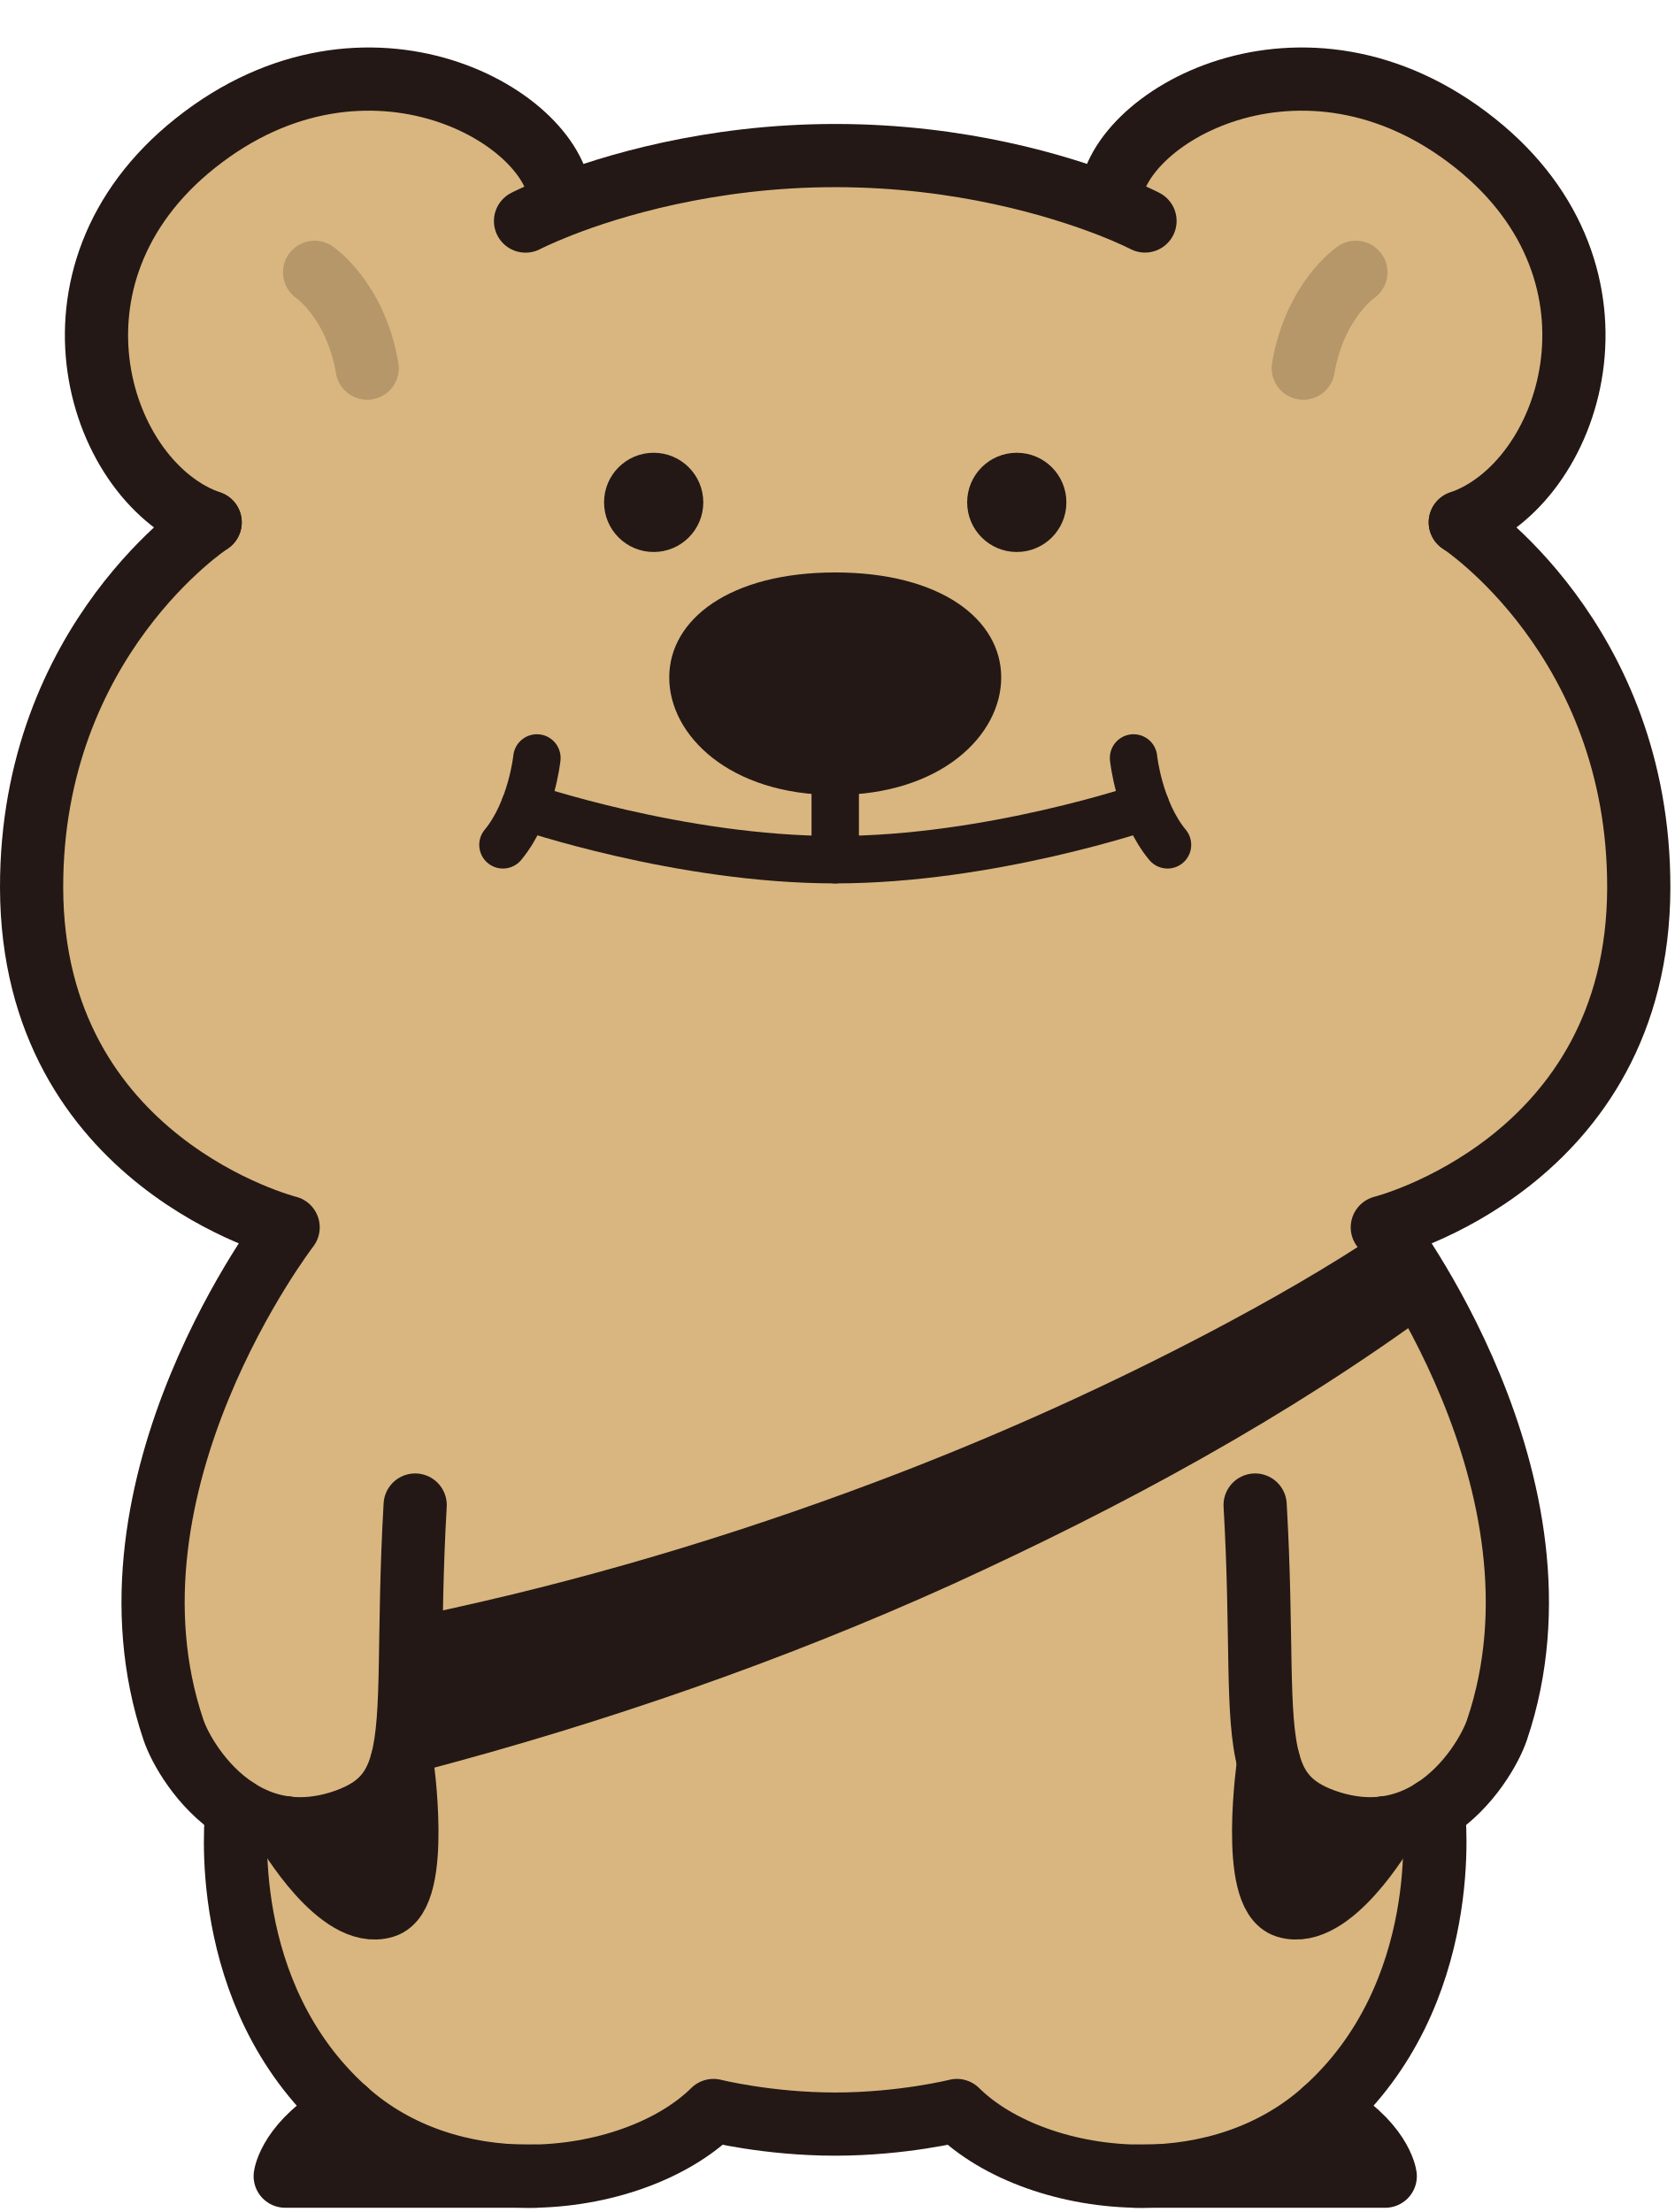
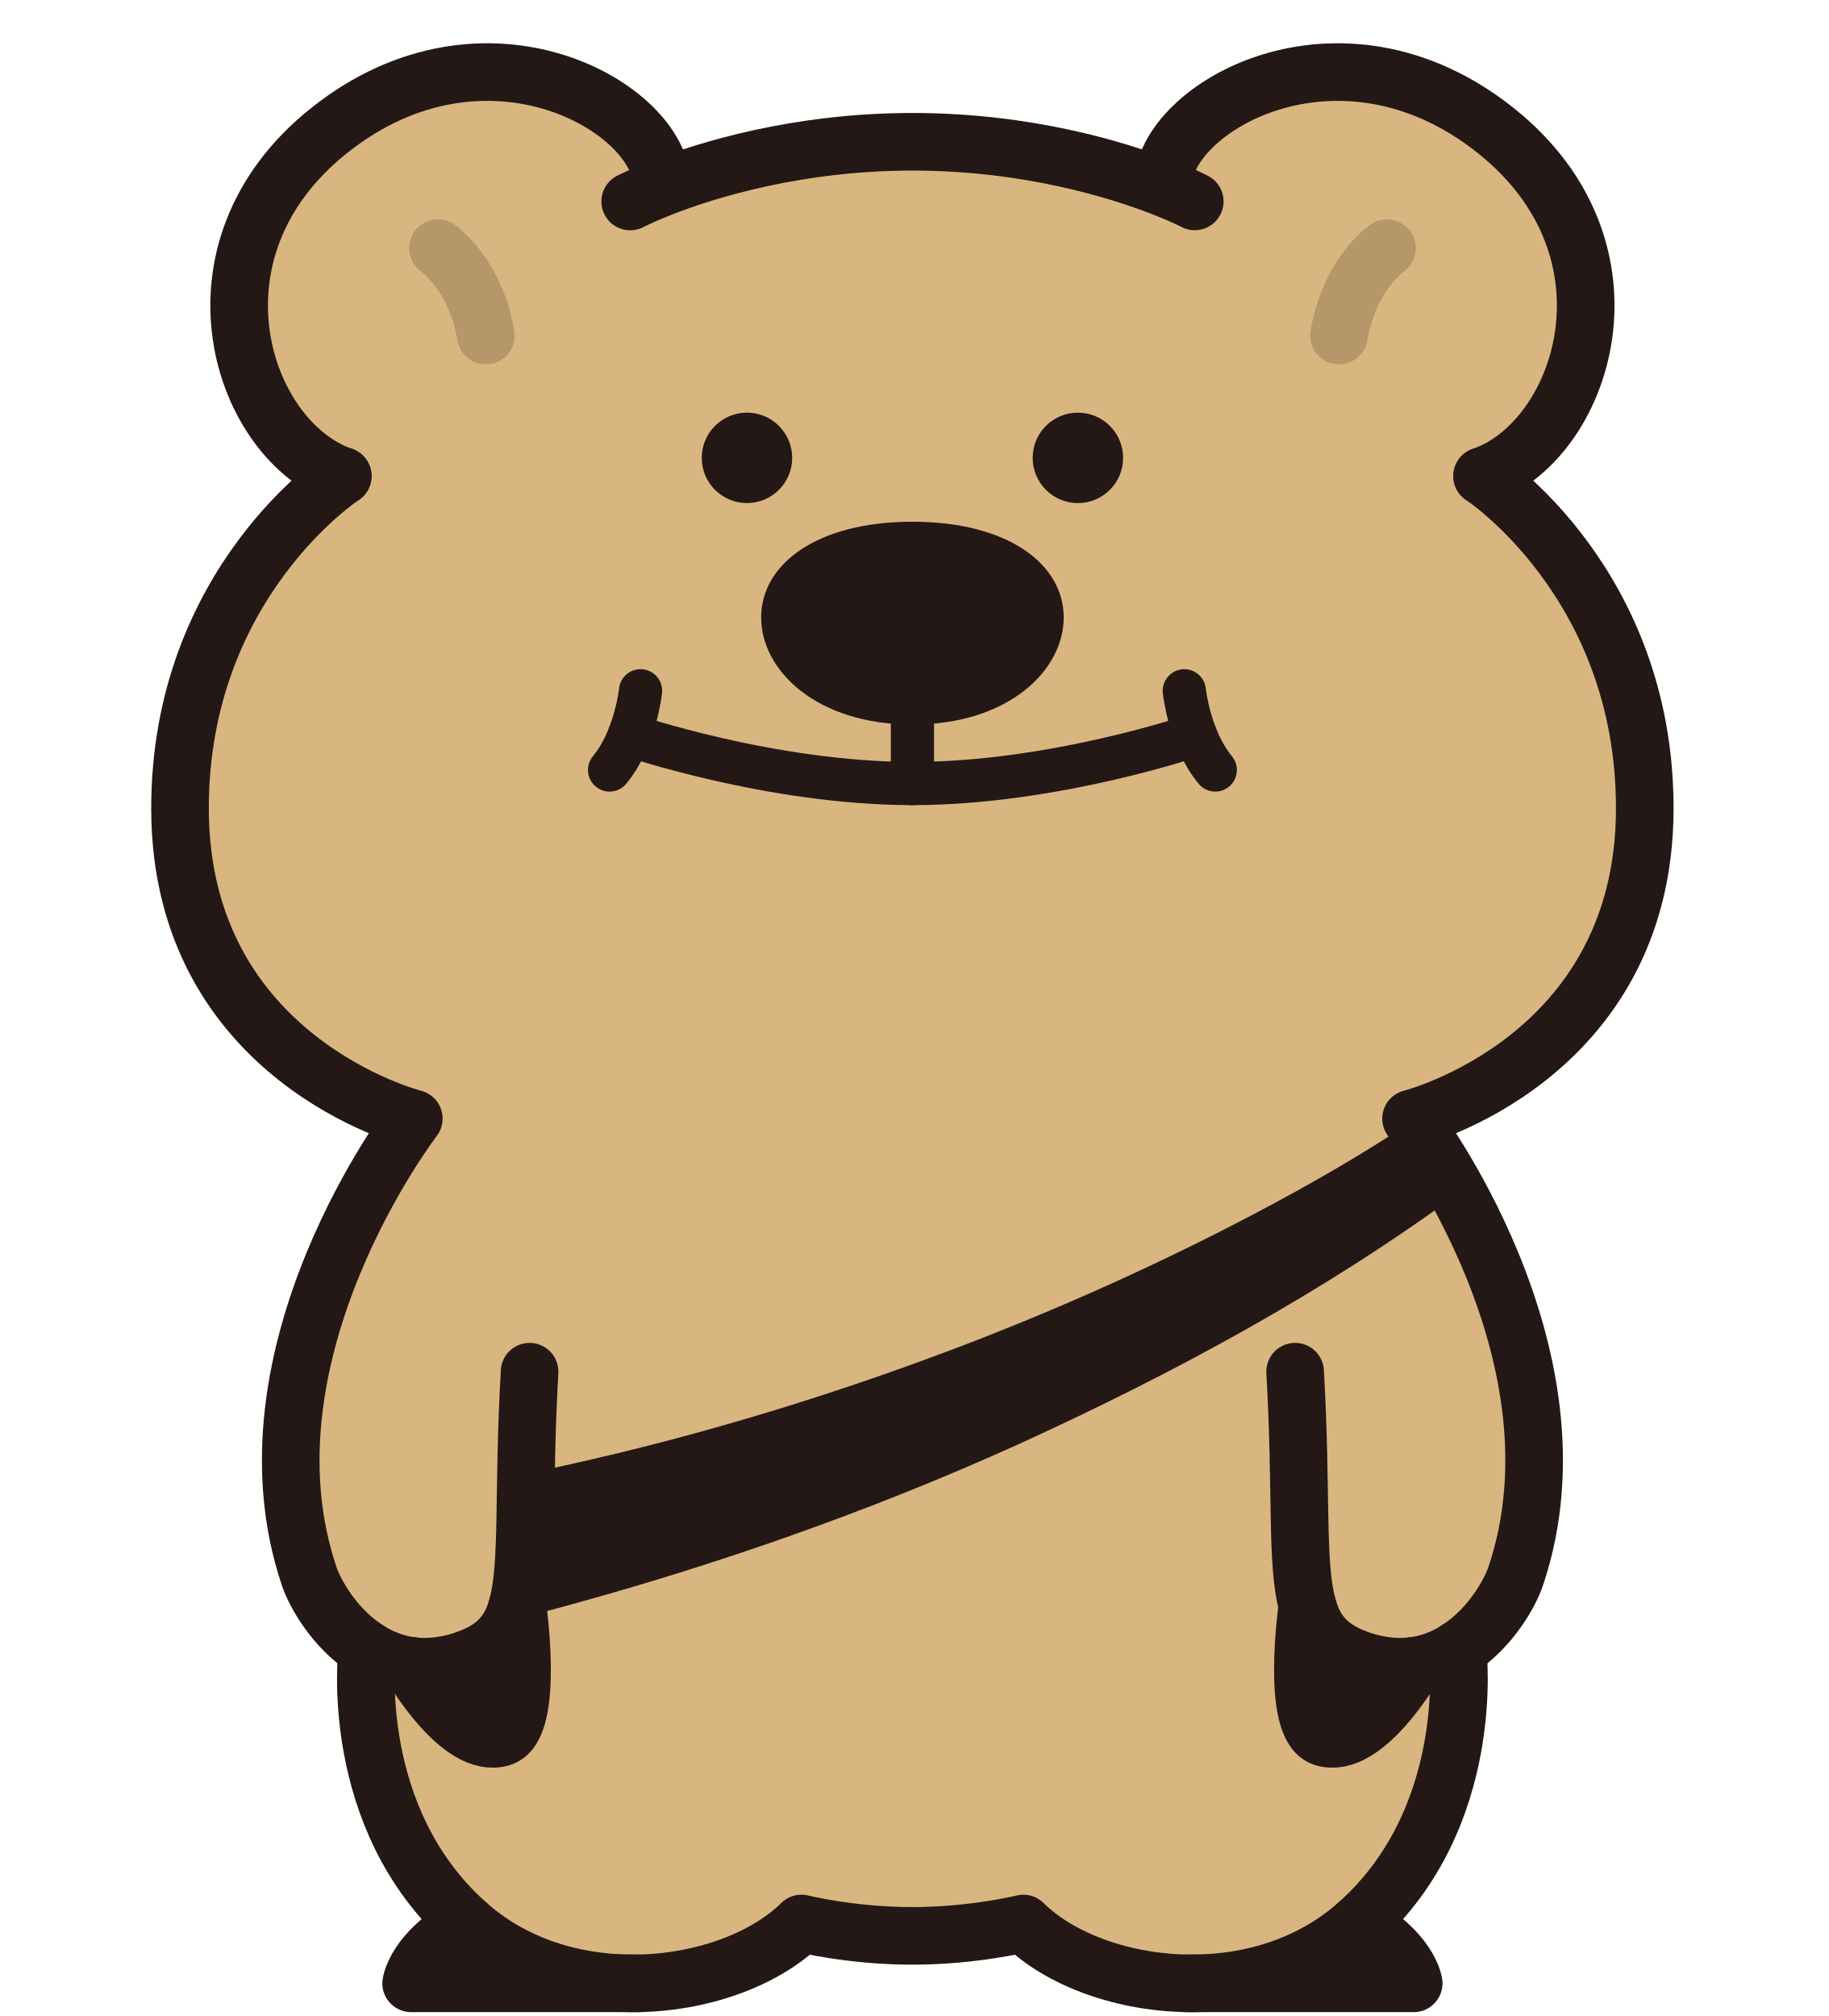
- <svg xmlns="http://www.w3.org/2000/svg" width="212" height="280" viewBox="0 0 212 280" fill="none">
-   <path d="M50.87 223.022C49.81 226.982 47.63 229.222 43.07 230.662C40.53 231.462 38.22 231.622 36.12 231.352C36.4 231.832 42.98 243.042 48.62 241.322C53.31 239.902 50.87 223.022 50.87 223.022ZM175.33 231.362C173.23 231.632 170.92 231.462 168.38 230.672C163.83 229.222 161.65 226.982 160.59 223.032H160.58C160.58 223.032 158.15 239.912 162.83 241.332C168.47 243.062 175.05 231.852 175.33 231.362ZM30.01 229.072C25.44 226.122 22.74 221.232 21.96 218.942C11.46 187.862 36.48 155.352 36.48 155.352C36.48 155.352 4.09 147.212 4.01 112.362C3.95 80.902 26.61 66.112 26.61 66.112C12.58 61.282 3.7 34.852 24.73 18.112C46.5 0.772 70.93 15.032 70.93 25.672V26.042C77.18 23.602 89.71 19.682 105.72 19.682C121.73 19.682 134.09 23.542 140.4 25.982L140.52 25.672C140.52 15.032 164.96 0.772 186.72 18.112C207.75 34.852 198.86 61.282 184.84 66.112C184.84 66.112 207.49 80.902 207.43 112.362C207.36 147.212 174.97 155.352 174.97 155.352C174.97 155.352 199.99 187.862 189.49 218.942C188.72 221.242 186.02 226.132 181.44 229.072C181.52 229.682 184.11 252.392 167.64 267.142C161.09 273.002 152.66 275.462 144.55 275.462C135.18 275.462 126.23 272.192 121.13 267.142C121.13 267.142 114.26 268.862 105.72 268.862C97.18 268.862 90.32 267.142 90.32 267.142C85.22 272.182 76.27 275.462 66.9 275.462C58.78 275.462 50.34 273.012 43.8 267.142C27.34 252.392 29.93 229.682 30.01 229.072Z" fill="#D9B680" />
-   <path d="M175.34 275.462H144.55C152.67 275.462 161.09 273.012 167.64 267.142C174.75 271.042 175.34 275.462 175.34 275.462Z" fill="#231815" />
-   <path d="M168.38 230.672C170.92 231.472 173.23 231.632 175.33 231.362C175.05 231.842 168.47 243.052 162.83 241.332C158.14 239.912 160.58 223.032 160.58 223.032H160.59C161.65 226.992 163.83 229.232 168.38 230.672Z" fill="#231815" />
-   <path d="M66.9 275.462H36.11C36.11 275.462 36.69 271.042 43.8 267.142C50.35 273.002 58.79 275.462 66.9 275.462Z" fill="#231815" />
-   <path d="M50.87 223.022C50.87 223.022 53.3 239.902 48.62 241.322C42.98 243.052 36.4 231.842 36.12 231.352C38.22 231.622 40.53 231.452 43.07 230.662C47.63 229.212 49.81 226.972 50.87 223.022Z" fill="#231815" />
-   <path d="M26.6 66.122C12.57 61.292 3.69 34.862 24.72 18.122C46.49 0.782 70.92 15.042 70.92 25.682" stroke="#231815" stroke-width="8" stroke-linecap="round" stroke-linejoin="round" />
-   <path d="M184.84 66.122C198.86 61.292 207.75 34.862 186.72 18.122C164.95 0.782 140.52 15.042 140.52 25.682" stroke="#231815" stroke-width="8" stroke-linecap="round" stroke-linejoin="round" />
-   <path d="M26.6 66.122C26.6 66.122 3.95 80.912 4 112.372C4.08 147.222 36.47 155.362 36.47 155.362C36.47 155.362 11.45 187.872 21.95 218.952C22.72 221.252 25.42 226.142 30 229.082C31.76 230.222 33.8 231.062 36.11 231.372C38.21 231.642 40.52 231.472 43.06 230.682C47.62 229.232 49.8 226.992 50.86 223.042C52.47 217.102 51.59 207.282 52.55 190.512" stroke="#231815" stroke-width="8" stroke-linecap="round" stroke-linejoin="round" />
-   <path d="M184.84 66.122C184.84 66.122 207.49 80.912 207.43 112.372C207.36 147.222 174.97 155.362 174.97 155.362C174.97 155.362 199.99 187.872 189.49 218.952C188.72 221.252 186.02 226.142 181.44 229.082C179.68 230.222 177.64 231.062 175.33 231.372C173.23 231.642 170.92 231.472 168.38 230.682C163.83 229.232 161.65 226.992 160.59 223.042C158.96 217.102 159.84 207.282 158.87 190.512" stroke="#231815" stroke-width="8" stroke-linecap="round" stroke-linejoin="round" />
-   <path d="M36.11 231.352H36.12C36.4 231.842 42.98 243.052 48.62 241.332C53.31 239.912 50.87 223.032 50.87 223.032" stroke="#231815" stroke-width="8" stroke-linecap="round" stroke-linejoin="round" />
-   <path d="M67.76 275.462H36.1C36.1 275.462 36.68 271.042 43.79 267.142" stroke="#231815" stroke-width="8" stroke-linecap="round" stroke-linejoin="round" />
-   <path d="M144.93 27.972C144.93 27.972 143.33 27.132 140.4 25.992C134.09 23.552 121.64 19.692 105.72 19.692C89.8 19.692 77.18 23.602 70.93 26.052C68.08 27.172 66.52 27.982 66.52 27.982" stroke="#231815" stroke-width="8" stroke-linecap="round" stroke-linejoin="round" />
-   <path d="M175.34 231.352H175.33C175.05 231.842 168.47 243.052 162.83 241.332C158.14 239.912 160.58 223.032 160.58 223.032" stroke="#231815" stroke-width="8" stroke-linecap="round" stroke-linejoin="round" />
-   <path d="M181.43 229.072C181.51 229.692 184.1 252.402 167.63 267.152C161.08 273.012 152.65 275.472 144.54 275.472C135.17 275.472 126.22 272.202 121.12 267.152C121.12 267.152 114.25 268.872 105.71 268.872C97.17 268.872 90.31 267.152 90.31 267.152C85.21 272.192 76.26 275.472 66.89 275.472C58.77 275.472 50.33 273.022 43.79 267.152C27.33 252.402 29.92 229.692 30 229.082" stroke="#231815" stroke-width="8" stroke-linecap="round" stroke-linejoin="round" />
-   <path d="M143.67 275.462H175.34C175.34 275.462 174.75 271.042 167.64 267.142" stroke="#231815" stroke-width="8" stroke-linecap="round" stroke-linejoin="round" />
-   <path d="M182.05 165.372C162.96 179.442 142.02 190.742 120.49 200.572C99.02 210.292 76.45 218.092 53.66 224.102L49.34 205.332L57.61 203.502C76.9 199.242 96.03 193.342 114.45 186.212C127.66 181.082 140.63 175.202 153.18 168.602C160.6 164.692 168.01 160.472 174.96 155.822L182.05 165.382V165.372Z" fill="#231815" />
-   <path d="M126.73 85.752C126.73 93.092 119.08 100.632 105.72 100.632C92.36 100.632 84.71 93.092 84.71 85.752C84.71 78.412 92.36 72.462 105.72 72.462C119.08 72.462 126.73 78.412 126.73 85.752Z" fill="#231815" />
-   <path d="M82.74 69.872C86.208 69.872 89.02 67.061 89.02 63.592C89.02 60.124 86.208 57.312 82.74 57.312C79.272 57.312 76.46 60.124 76.46 63.592C76.46 67.061 79.272 69.872 82.74 69.872Z" fill="#231815" />
-   <path d="M128.7 69.872C132.168 69.872 134.98 67.061 134.98 63.592C134.98 60.124 132.168 57.312 128.7 57.312C125.232 57.312 122.42 60.124 122.42 63.592C122.42 67.061 125.232 69.872 128.7 69.872Z" fill="#231815" />
-   <path d="M67.96 95.942C67.96 95.942 67.29 102.552 63.66 106.942" stroke="#231815" stroke-width="6" stroke-linecap="round" stroke-linejoin="round" />
-   <path d="M145.03 102.082C145.03 102.082 125.39 108.822 105.72 108.822C86.06 108.822 66.41 102.082 66.41 102.082" stroke="#231815" stroke-width="6" stroke-linecap="round" stroke-linejoin="round" />
-   <path d="M143.48 95.942C143.48 95.942 144.15 102.552 147.78 106.942" stroke="#231815" stroke-width="6" stroke-linecap="round" stroke-linejoin="round" />
-   <path d="M105.72 87.722V108.822" stroke="#231815" stroke-width="6" stroke-linecap="round" stroke-linejoin="round" />
-   <path opacity="0.2" d="M39.82 34.472C39.82 34.472 45 37.972 46.48 46.602" stroke="#231815" stroke-width="8" stroke-linecap="round" stroke-linejoin="round" />
-   <path opacity="0.2" d="M171.62 34.472C171.62 34.472 166.44 37.972 164.96 46.602" stroke="#231815" stroke-width="8" stroke-linecap="round" stroke-linejoin="round" />
+ <svg xmlns="http://www.w3.org/2000/svg" width="254" height="280" viewBox="0 0 254 280" fill="none">
+   <path d="M71.87 223.022C70.81 226.982 68.63 229.222 64.07 230.662C61.53 231.462 59.22 231.622 57.12 231.352C57.4 231.832 63.98 243.042 69.62 241.322C74.31 239.902 71.87 223.022 71.87 223.022ZM196.33 231.362C194.23 231.632 191.92 231.462 189.38 230.672C184.83 229.222 182.65 226.982 181.59 223.032H181.58C181.58 223.032 179.15 239.912 183.83 241.332C189.47 243.062 196.05 231.852 196.33 231.362ZM51.01 229.072C46.44 226.122 43.74 221.232 42.96 218.942C32.46 187.862 57.48 155.352 57.48 155.352C57.48 155.352 25.09 147.212 25.01 112.362C24.95 80.902 47.61 66.112 47.61 66.112C33.58 61.282 24.7 34.852 45.73 18.112C67.5 0.772 91.93 15.032 91.93 25.672V26.042C98.18 23.602 110.71 19.682 126.72 19.682C142.73 19.682 155.09 23.542 161.4 25.982L161.52 25.672C161.52 15.032 185.96 0.772 207.72 18.112C228.75 34.852 219.86 61.282 205.84 66.112C205.84 66.112 228.49 80.902 228.43 112.362C228.36 147.212 195.97 155.352 195.97 155.352C195.97 155.352 220.99 187.862 210.49 218.942C209.72 221.242 207.02 226.132 202.44 229.072C202.52 229.682 205.11 252.392 188.64 267.142C182.09 273.002 173.66 275.462 165.55 275.462C156.18 275.462 147.23 272.192 142.13 267.142C142.13 267.142 135.26 268.862 126.72 268.862C118.18 268.862 111.32 267.142 111.32 267.142C106.22 272.182 97.27 275.462 87.9 275.462C79.78 275.462 71.34 273.012 64.8 267.142C48.34 252.392 50.93 229.682 51.01 229.072Z" fill="#D9B680" />
+   <path d="M196.34 275.462H165.55C173.67 275.462 182.09 273.012 188.64 267.142C195.75 271.042 196.34 275.462 196.34 275.462Z" fill="#231815" />
+   <path d="M189.38 230.672C191.92 231.472 194.23 231.632 196.33 231.362C196.05 231.842 189.47 243.052 183.83 241.332C179.14 239.912 181.58 223.032 181.58 223.032H181.59C182.65 226.992 184.83 229.232 189.38 230.672Z" fill="#231815" />
+   <path d="M87.9 275.462H57.11C57.11 275.462 57.69 271.042 64.8 267.142C71.35 273.002 79.79 275.462 87.9 275.462Z" fill="#231815" />
+   <path d="M71.87 223.022C71.87 223.022 74.3 239.902 69.62 241.322C63.98 243.052 57.4 231.842 57.12 231.352C59.22 231.622 61.53 231.452 64.07 230.662C68.63 229.212 70.81 226.972 71.87 223.022Z" fill="#231815" />
+   <path d="M47.6 66.122C33.57 61.292 24.69 34.862 45.72 18.122C67.49 0.782 91.92 15.042 91.92 25.682" stroke="#231815" stroke-width="8" stroke-linecap="round" stroke-linejoin="round" />
+   <path d="M205.84 66.122C219.86 61.292 228.75 34.862 207.72 18.122C185.95 0.782 161.52 15.042 161.52 25.682" stroke="#231815" stroke-width="8" stroke-linecap="round" stroke-linejoin="round" />
+   <path d="M47.6 66.122C47.6 66.122 24.95 80.912 25 112.372C25.08 147.222 57.47 155.362 57.47 155.362C57.47 155.362 32.45 187.872 42.95 218.952C43.72 221.252 46.42 226.142 51 229.082C52.76 230.222 54.8 231.062 57.11 231.372C59.21 231.642 61.52 231.472 64.06 230.682C68.62 229.232 70.8 226.992 71.86 223.042C73.47 217.102 72.59 207.282 73.55 190.512" stroke="#231815" stroke-width="8" stroke-linecap="round" stroke-linejoin="round" />
+   <path d="M205.84 66.122C205.84 66.122 228.49 80.912 228.43 112.372C228.36 147.222 195.97 155.362 195.97 155.362C195.97 155.362 220.99 187.872 210.49 218.952C209.72 221.252 207.02 226.142 202.44 229.082C200.68 230.222 198.64 231.062 196.33 231.372C194.23 231.642 191.92 231.472 189.38 230.682C184.83 229.232 182.65 226.992 181.59 223.042C179.96 217.102 180.84 207.282 179.87 190.512" stroke="#231815" stroke-width="8" stroke-linecap="round" stroke-linejoin="round" />
+   <path d="M57.11 231.352H57.12C57.4 231.842 63.98 243.052 69.62 241.332C74.31 239.912 71.87 223.032 71.87 223.032" stroke="#231815" stroke-width="8" stroke-linecap="round" stroke-linejoin="round" />
+   <path d="M88.76 275.462H57.1C57.1 275.462 57.68 271.042 64.79 267.142" stroke="#231815" stroke-width="8" stroke-linecap="round" stroke-linejoin="round" />
+   <path d="M165.93 27.972C165.93 27.972 164.33 27.132 161.4 25.992C155.09 23.552 142.64 19.692 126.72 19.692C110.8 19.692 98.18 23.602 91.93 26.052C89.08 27.172 87.52 27.982 87.52 27.982" stroke="#231815" stroke-width="8" stroke-linecap="round" stroke-linejoin="round" />
+   <path d="M196.34 231.352H196.33C196.05 231.842 189.47 243.052 183.83 241.332C179.14 239.912 181.58 223.032 181.58 223.032" stroke="#231815" stroke-width="8" stroke-linecap="round" stroke-linejoin="round" />
+   <path d="M202.43 229.072C202.51 229.692 205.1 252.402 188.63 267.152C182.08 273.012 173.65 275.472 165.54 275.472C156.17 275.472 147.22 272.202 142.12 267.152C142.12 267.152 135.25 268.872 126.71 268.872C118.17 268.872 111.31 267.152 111.31 267.152C106.21 272.192 97.26 275.472 87.89 275.472C79.77 275.472 71.33 273.022 64.79 267.152C48.33 252.402 50.92 229.692 51 229.082" stroke="#231815" stroke-width="8" stroke-linecap="round" stroke-linejoin="round" />
+   <path d="M164.67 275.462H196.34C196.34 275.462 195.75 271.042 188.64 267.142" stroke="#231815" stroke-width="8" stroke-linecap="round" stroke-linejoin="round" />
+   <path d="M203.05 165.372C183.96 179.442 163.02 190.742 141.49 200.572C120.02 210.292 97.45 218.092 74.66 224.102L70.34 205.332L78.61 203.502C97.9 199.242 117.03 193.342 135.45 186.212C148.66 181.082 161.63 175.202 174.18 168.602C181.6 164.692 189.01 160.472 195.96 155.822L203.05 165.382V165.372Z" fill="#231815" />
+   <path d="M147.73 85.752C147.73 93.092 140.08 100.632 126.72 100.632C113.36 100.632 105.71 93.092 105.71 85.752C105.71 78.412 113.36 72.462 126.72 72.462C140.08 72.462 147.73 78.412 147.73 85.752Z" fill="#231815" />
+   <path d="M103.74 69.872C107.208 69.872 110.02 67.061 110.02 63.592C110.02 60.124 107.208 57.312 103.74 57.312C100.272 57.312 97.46 60.124 97.46 63.592C97.46 67.061 100.272 69.872 103.74 69.872Z" fill="#231815" />
+   <path d="M149.7 69.872C153.168 69.872 155.98 67.061 155.98 63.592C155.98 60.124 153.168 57.312 149.7 57.312C146.232 57.312 143.42 60.124 143.42 63.592C143.42 67.061 146.232 69.872 149.7 69.872Z" fill="#231815" />
+   <path d="M88.96 95.942C88.96 95.942 88.29 102.552 84.66 106.942" stroke="#231815" stroke-width="6" stroke-linecap="round" stroke-linejoin="round" />
+   <path d="M166.03 102.082C166.03 102.082 146.39 108.822 126.72 108.822C107.06 108.822 87.41 102.082 87.41 102.082" stroke="#231815" stroke-width="6" stroke-linecap="round" stroke-linejoin="round" />
+   <path d="M164.48 95.942C164.48 95.942 165.15 102.552 168.78 106.942" stroke="#231815" stroke-width="6" stroke-linecap="round" stroke-linejoin="round" />
+   <path d="M126.72 87.722V108.822" stroke="#231815" stroke-width="6" stroke-linecap="round" stroke-linejoin="round" />
+   <path opacity="0.2" d="M60.82 34.472C60.82 34.472 66 37.972 67.48 46.602" stroke="#231815" stroke-width="8" stroke-linecap="round" stroke-linejoin="round" />
+   <path opacity="0.2" d="M192.62 34.472C192.62 34.472 187.44 37.972 185.96 46.602" stroke="#231815" stroke-width="8" stroke-linecap="round" stroke-linejoin="round" />
</svg>
